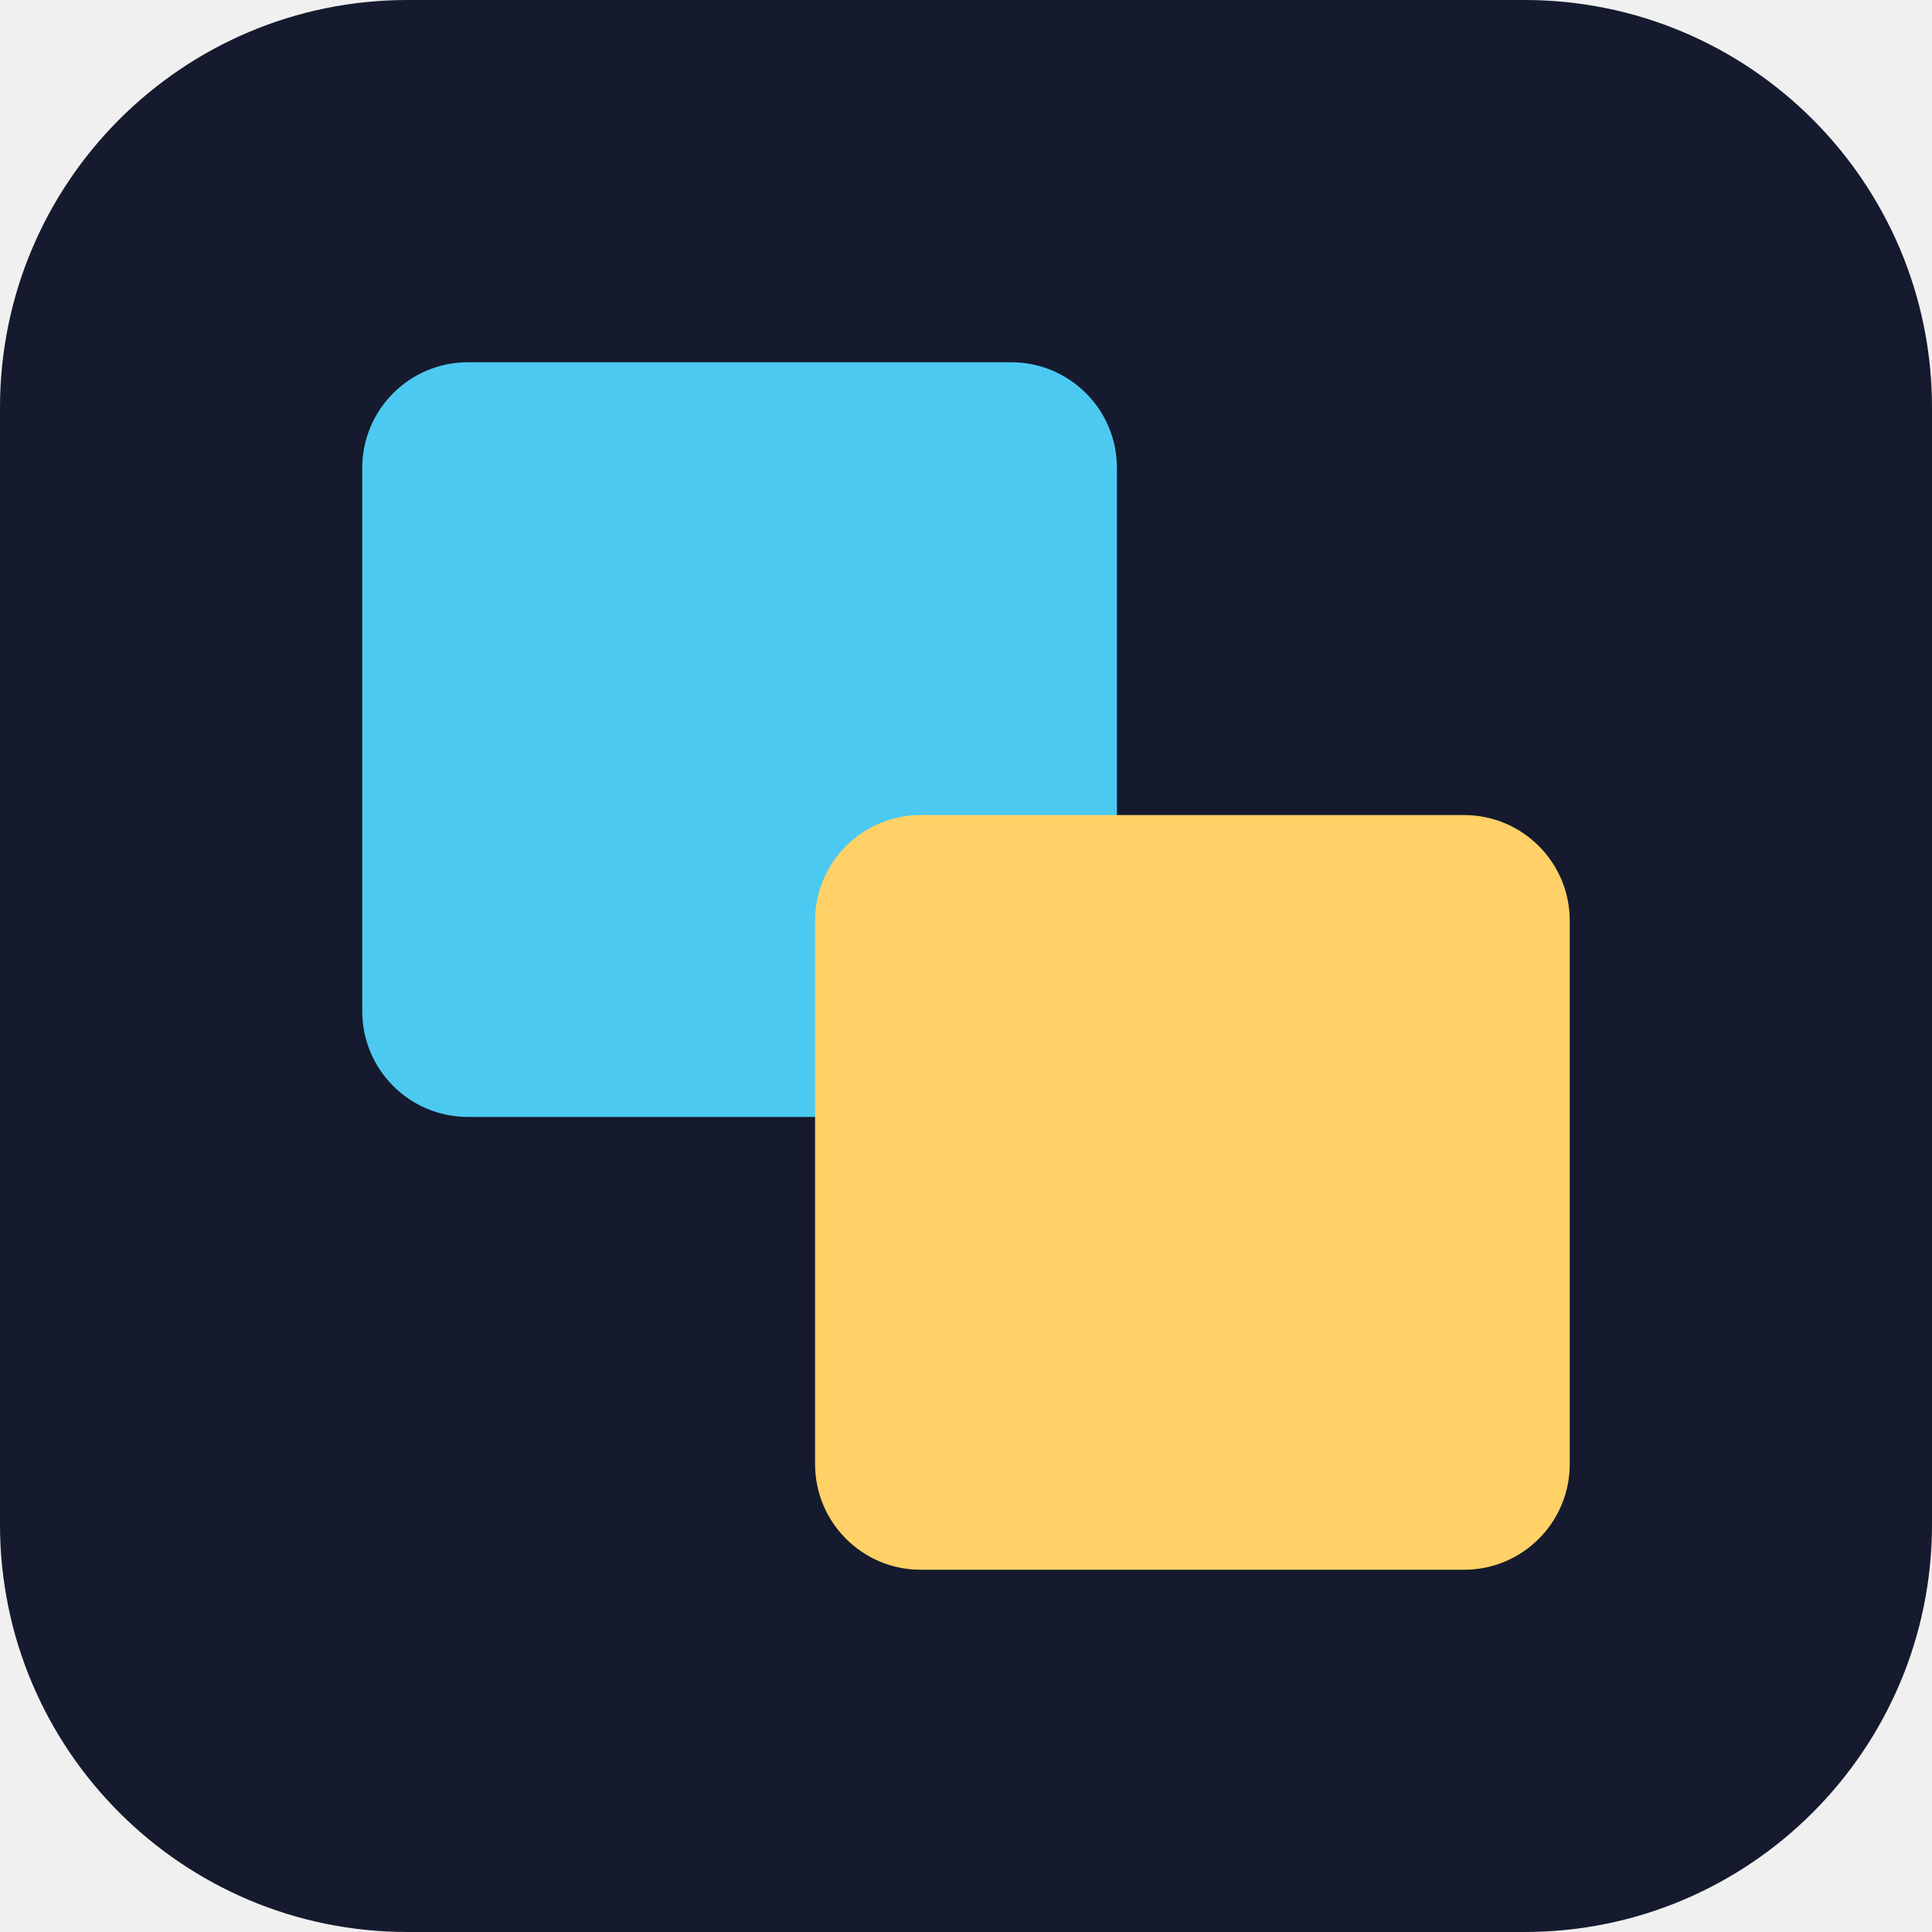
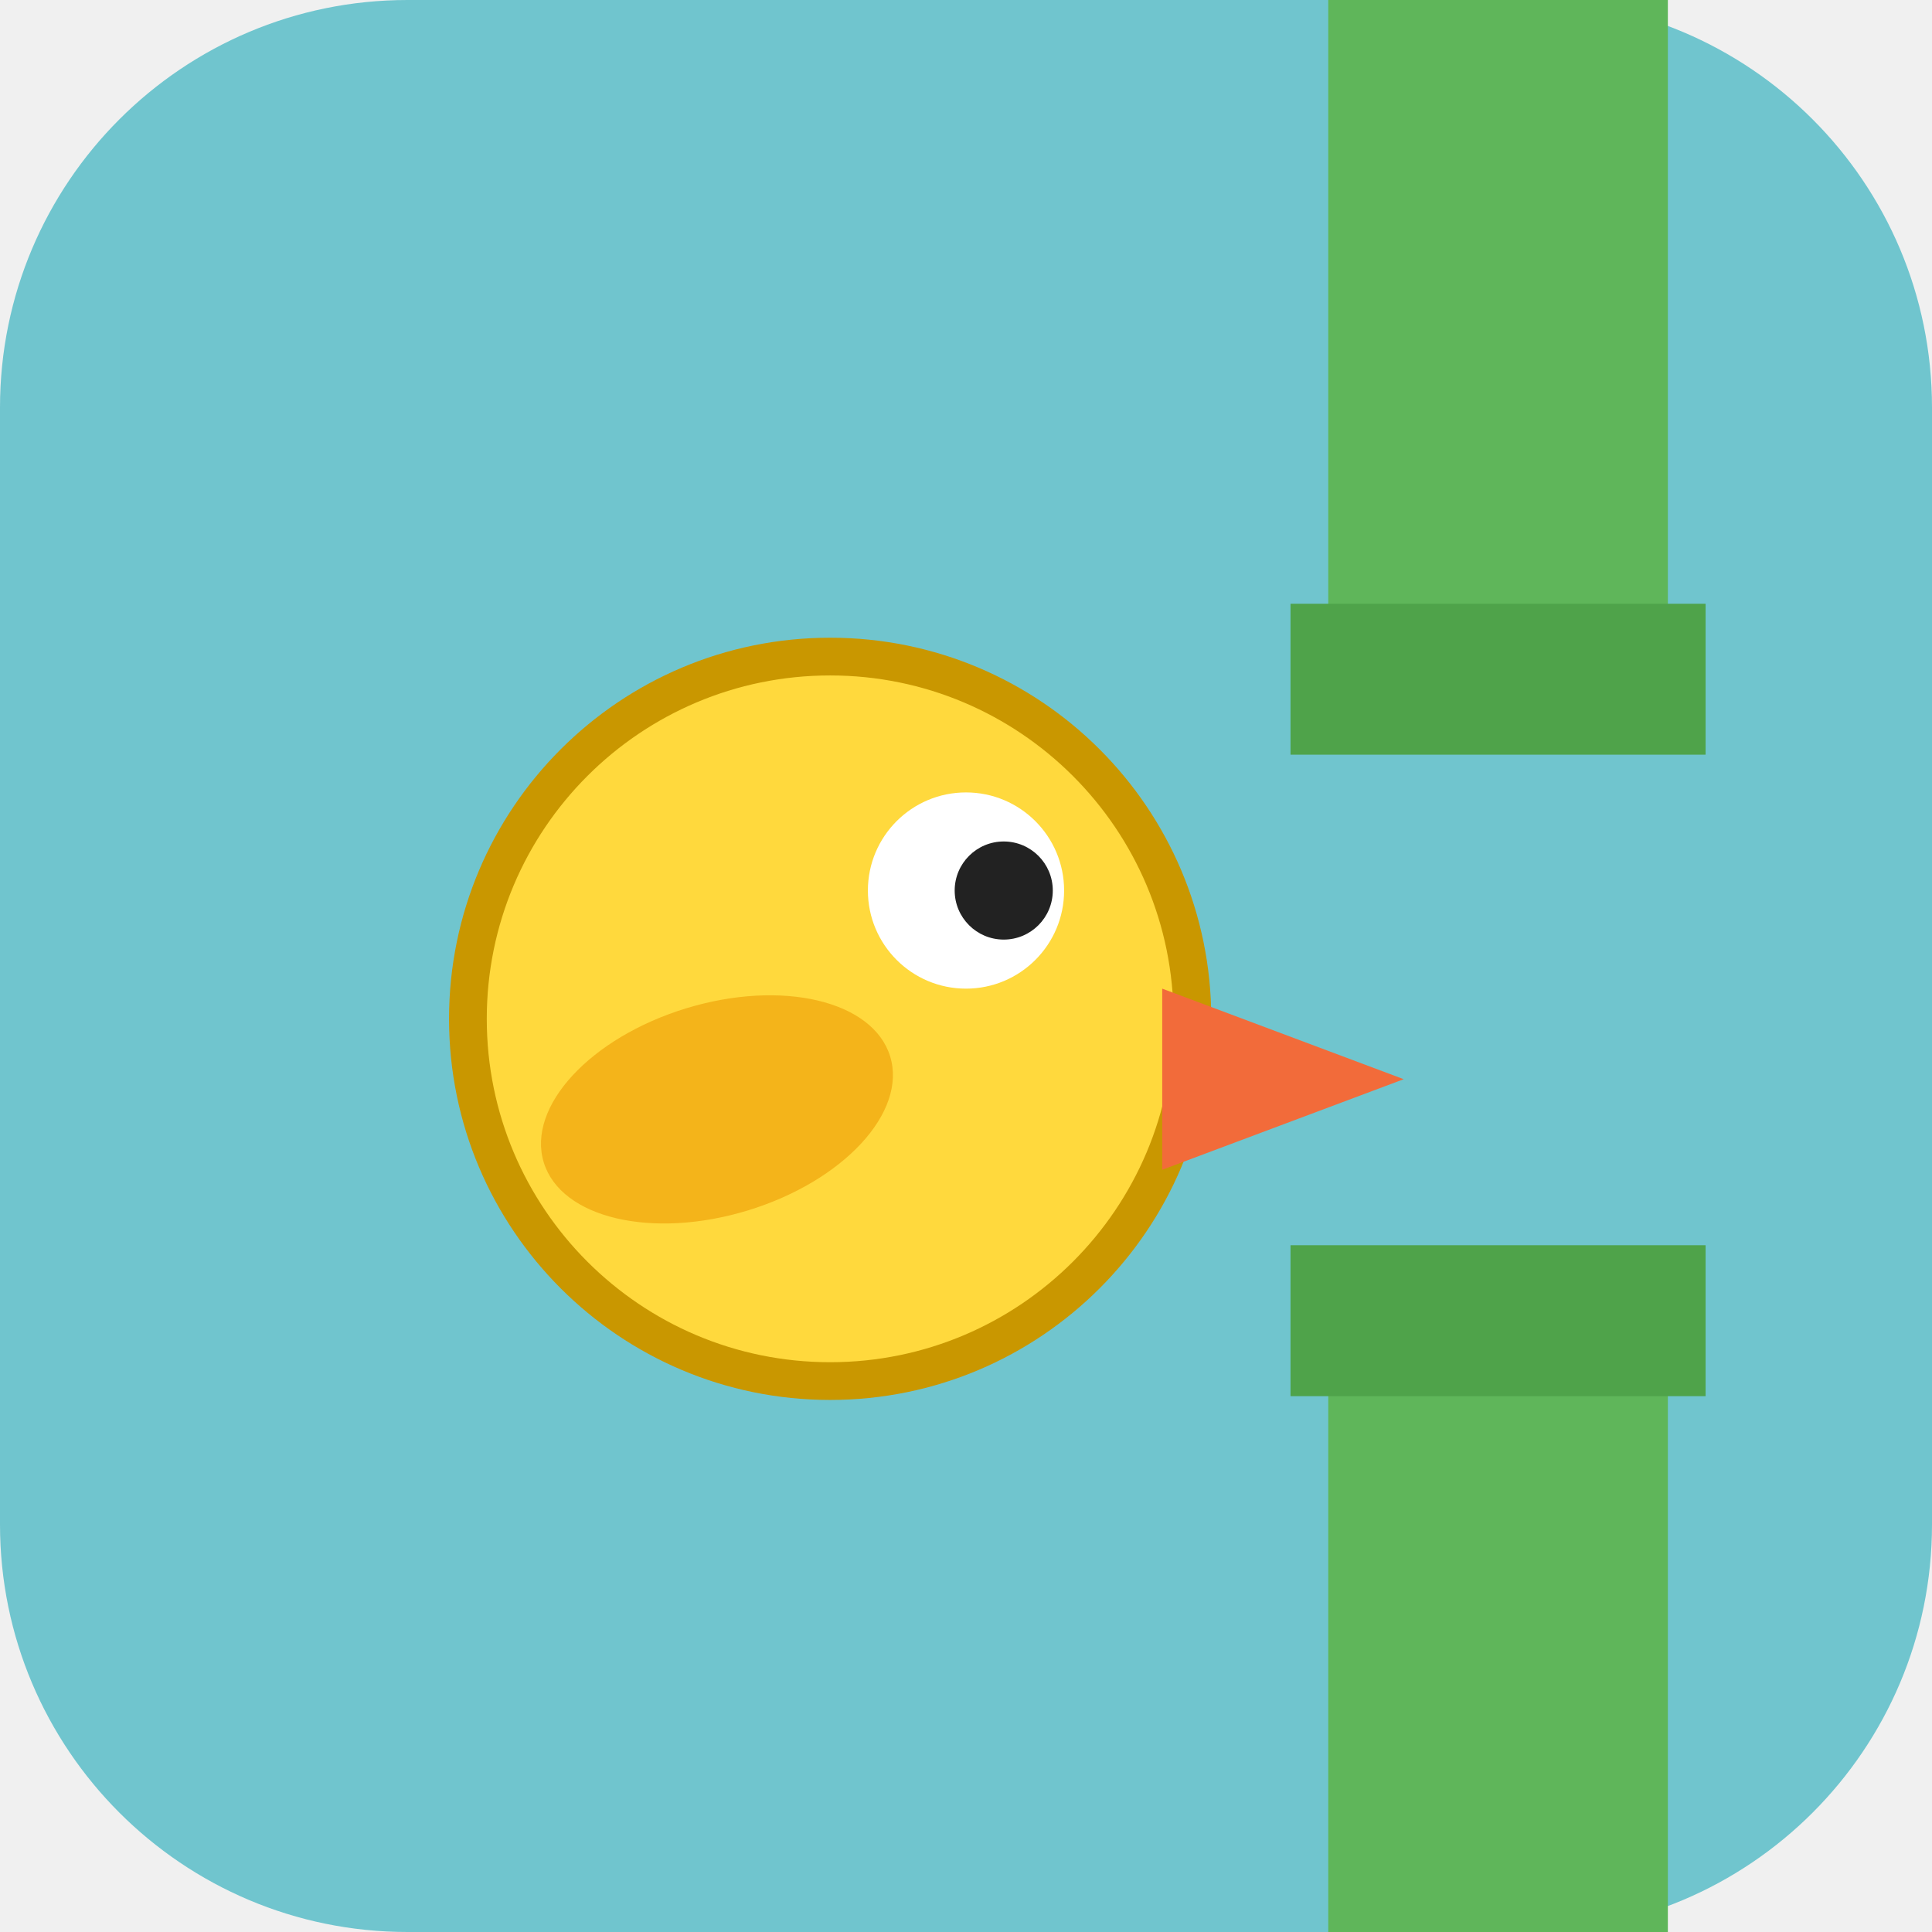
- <svg xmlns="http://www.w3.org/2000/svg" viewBox="0 0 512 512" width="512" height="512" role="img" aria-label="アプリの雛形">
-   <rect width="512" height="512" rx="108" fill="#151a2e" />
-   <rect x="96" y="96" width="200" height="200" rx="28" fill="#4cc9f0" />
-   <rect x="216" y="216" width="200" height="200" rx="28" fill="#ffd166" />
+ <svg xmlns="http://www.w3.org/2000/svg" viewBox="0 0 512 512" width="512" height="512" role="img" aria-label="ふわりバード">
+   <rect width="512" height="512" rx="108" fill="#70c5ce" />
+   <rect x="352" y="0" width="90" height="190" fill="#5fb65a" />
+   <rect x="342" y="160" width="110" height="40" fill="#4fa34a" />
+   <rect x="352" y="340" width="90" height="172" fill="#5fb65a" />
+   <rect x="342" y="330" width="110" height="40" fill="#4fa34a" />
+   <circle cx="220" cy="270" r="96" fill="#ffd93d" stroke="#c99700" stroke-width="10" />
+   <ellipse cx="190" cy="294" rx="48" ry="28" fill="#f4b41a" transform="rotate(-17 190 294)" />
+   <circle cx="256" cy="236" r="26" fill="#fff" />
+   <circle cx="266" cy="236" r="13" fill="#222" />
+   <path d="M308 262 L372 286 L308 310 Z" fill="#f26b3a" />
</svg>
